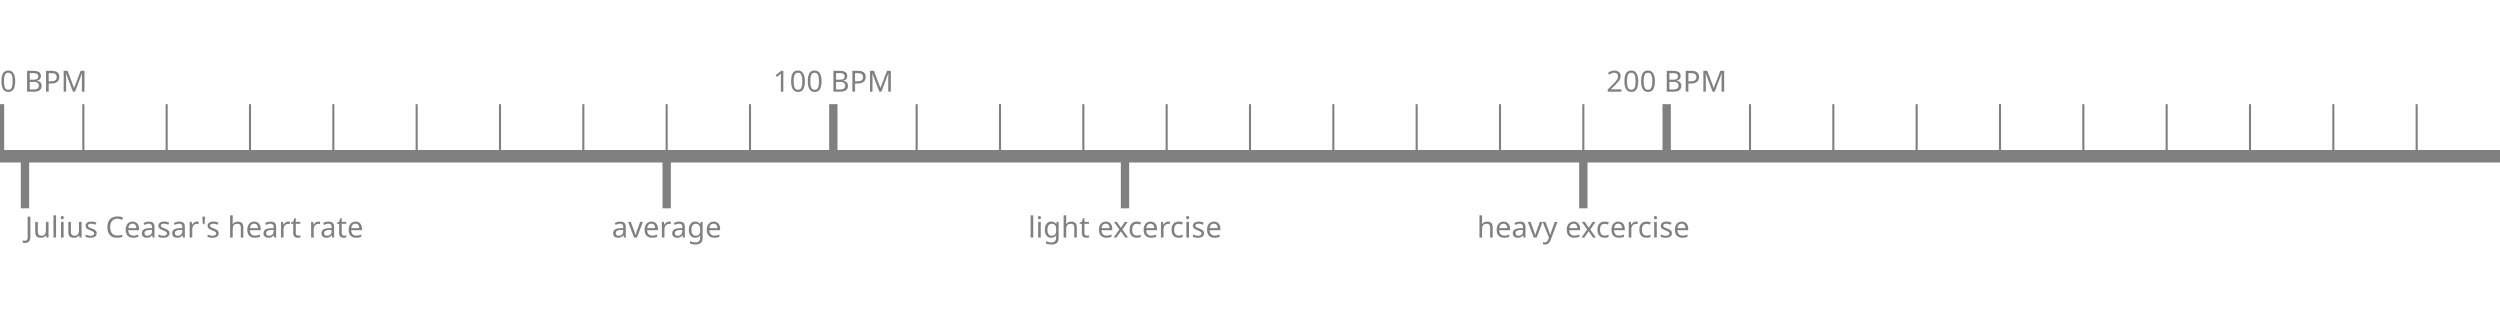
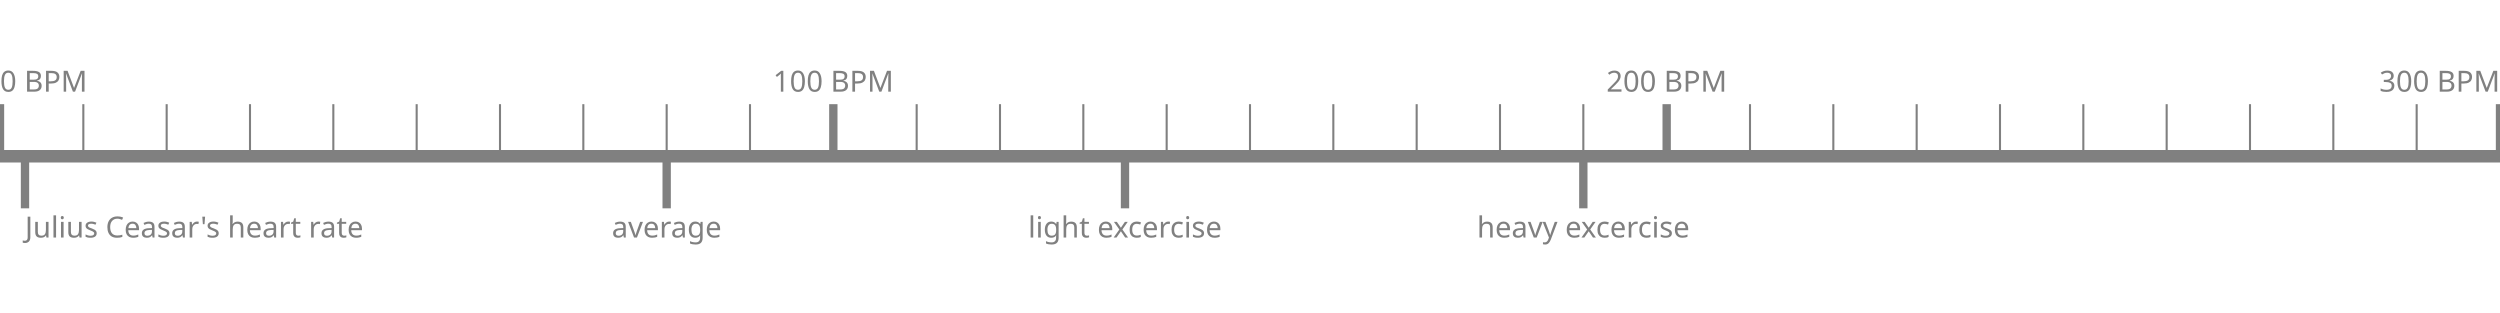
<svg xmlns="http://www.w3.org/2000/svg" width="600" height="75" id="svg2" version="1.1">
  <line stroke="grey" stroke-width="3" fill="None" x1="0" x2="600" y1="37.5" y2="37.5" />
  <line stroke="grey" stroke-width="2" fill="None" x1="160.0" x2="160.0" y1="37.5" y2="50.0" />
  <text x="160.0" y="57.0" font-family="sans-serif" font-size="7" text-anchor="middle" fill="grey">average</text>
  <line stroke="grey" stroke-width="2" fill="None" x1="6.0" x2="6.0" y1="37.5" y2="50.0" />
  <text x="6.0" y="57.0" font-family="sans-serif" font-size="7" text-anchor="start" fill="grey">Julius Ceasar's heart rate</text>
  <line stroke="grey" stroke-width="2" fill="None" x1="380.0" x2="380.0" y1="37.5" y2="50.0" />
  <text x="380.0" y="57.0" font-family="sans-serif" font-size="7" text-anchor="middle" fill="grey">heavy excercise</text>
  <line stroke="grey" stroke-width="2" fill="None" x1="270.0" x2="270.0" y1="37.5" y2="50.0" />
  <text x="270.0" y="57.0" font-family="sans-serif" font-size="7" text-anchor="middle" fill="grey">light excercise</text>
  <text x="0.0" y="22.0" font-family="sans-serif" font-size="7" text-anchor="start" fill="grey">0 BPM</text>
  <line stroke="grey" stroke-width="2" fill="None" x1="0.0" x2="0.0" y1="37.5" y2="25.0" />
  <line stroke="grey" stroke-width="0.5" fill="None" x1="20.0" x2="20.0" y1="37.5" y2="25.0" />
  <line stroke="grey" stroke-width="0.5" fill="None" x1="40.0" x2="40.0" y1="37.5" y2="25.0" />
  <line stroke="grey" stroke-width="0.5" fill="None" x1="60.0" x2="60.0" y1="37.5" y2="25.0" />
  <line stroke="grey" stroke-width="0.5" fill="None" x1="80.0" x2="80.0" y1="37.5" y2="25.0" />
  <line stroke="grey" stroke-width="0.5" fill="None" x1="100.0" x2="100.0" y1="37.5" y2="25.0" />
  <line stroke="grey" stroke-width="0.5" fill="None" x1="120.0" x2="120.0" y1="37.5" y2="25.0" />
  <line stroke="grey" stroke-width="0.5" fill="None" x1="140.0" x2="140.0" y1="37.5" y2="25.0" />
  <line stroke="grey" stroke-width="0.5" fill="None" x1="160.0" x2="160.0" y1="37.5" y2="25.0" />
  <line stroke="grey" stroke-width="0.5" fill="None" x1="180.0" x2="180.0" y1="37.5" y2="25.0" />
  <text x="200.0" y="22.0" font-family="sans-serif" font-size="7" text-anchor="middle" fill="grey">100 BPM</text>
  <line stroke="grey" stroke-width="2" fill="None" x1="200.0" x2="200.0" y1="37.5" y2="25.0" />
  <line stroke="grey" stroke-width="0.5" fill="None" x1="220.0" x2="220.0" y1="37.5" y2="25.0" />
  <line stroke="grey" stroke-width="0.5" fill="None" x1="240.0" x2="240.0" y1="37.5" y2="25.0" />
  <line stroke="grey" stroke-width="0.5" fill="None" x1="260.0" x2="260.0" y1="37.5" y2="25.0" />
  <line stroke="grey" stroke-width="0.5" fill="None" x1="280.0" x2="280.0" y1="37.5" y2="25.0" />
  <line stroke="grey" stroke-width="0.5" fill="None" x1="300.0" x2="300.0" y1="37.5" y2="25.0" />
  <line stroke="grey" stroke-width="0.5" fill="None" x1="320.0" x2="320.0" y1="37.5" y2="25.0" />
  <line stroke="grey" stroke-width="0.5" fill="None" x1="340.0" x2="340.0" y1="37.5" y2="25.0" />
  <line stroke="grey" stroke-width="0.5" fill="None" x1="360.0" x2="360.0" y1="37.5" y2="25.0" />
  <line stroke="grey" stroke-width="0.5" fill="None" x1="380.0" x2="380.0" y1="37.5" y2="25.0" />
  <text x="400.0" y="22.0" font-family="sans-serif" font-size="7" text-anchor="middle" fill="grey">200 BPM</text>
  <line stroke="grey" stroke-width="2" fill="None" x1="400.0" x2="400.0" y1="37.5" y2="25.0" />
  <line stroke="grey" stroke-width="0.5" fill="None" x1="420.0" x2="420.0" y1="37.5" y2="25.0" />
  <line stroke="grey" stroke-width="0.5" fill="None" x1="440.0" x2="440.0" y1="37.5" y2="25.0" />
  <line stroke="grey" stroke-width="0.5" fill="None" x1="460.0" x2="460.0" y1="37.5" y2="25.0" />
  <line stroke="grey" stroke-width="0.5" fill="None" x1="480.0" x2="480.0" y1="37.5" y2="25.0" />
  <line stroke="grey" stroke-width="0.5" fill="None" x1="500.0" x2="500.0" y1="37.5" y2="25.0" />
  <line stroke="grey" stroke-width="0.5" fill="None" x1="520.0" x2="520.0" y1="37.5" y2="25.0" />
  <line stroke="grey" stroke-width="0.5" fill="None" x1="540.0" x2="540.0" y1="37.5" y2="25.0" />
  <line stroke="grey" stroke-width="0.5" fill="None" x1="560.0" x2="560.0" y1="37.5" y2="25.0" />
  <line stroke="grey" stroke-width="0.5" fill="None" x1="580.0" x2="580.0" y1="37.5" y2="25.0" />
+   <text x="600.0" y="22.0" font-family="sans-serif" font-size="7" text-anchor="end" fill="grey">300 BPM</text>
+   <line stroke="grey" stroke-width="2" fill="None" x1="600.0" x2="600.0" y1="37.5" y2="25.0" />
</svg>
